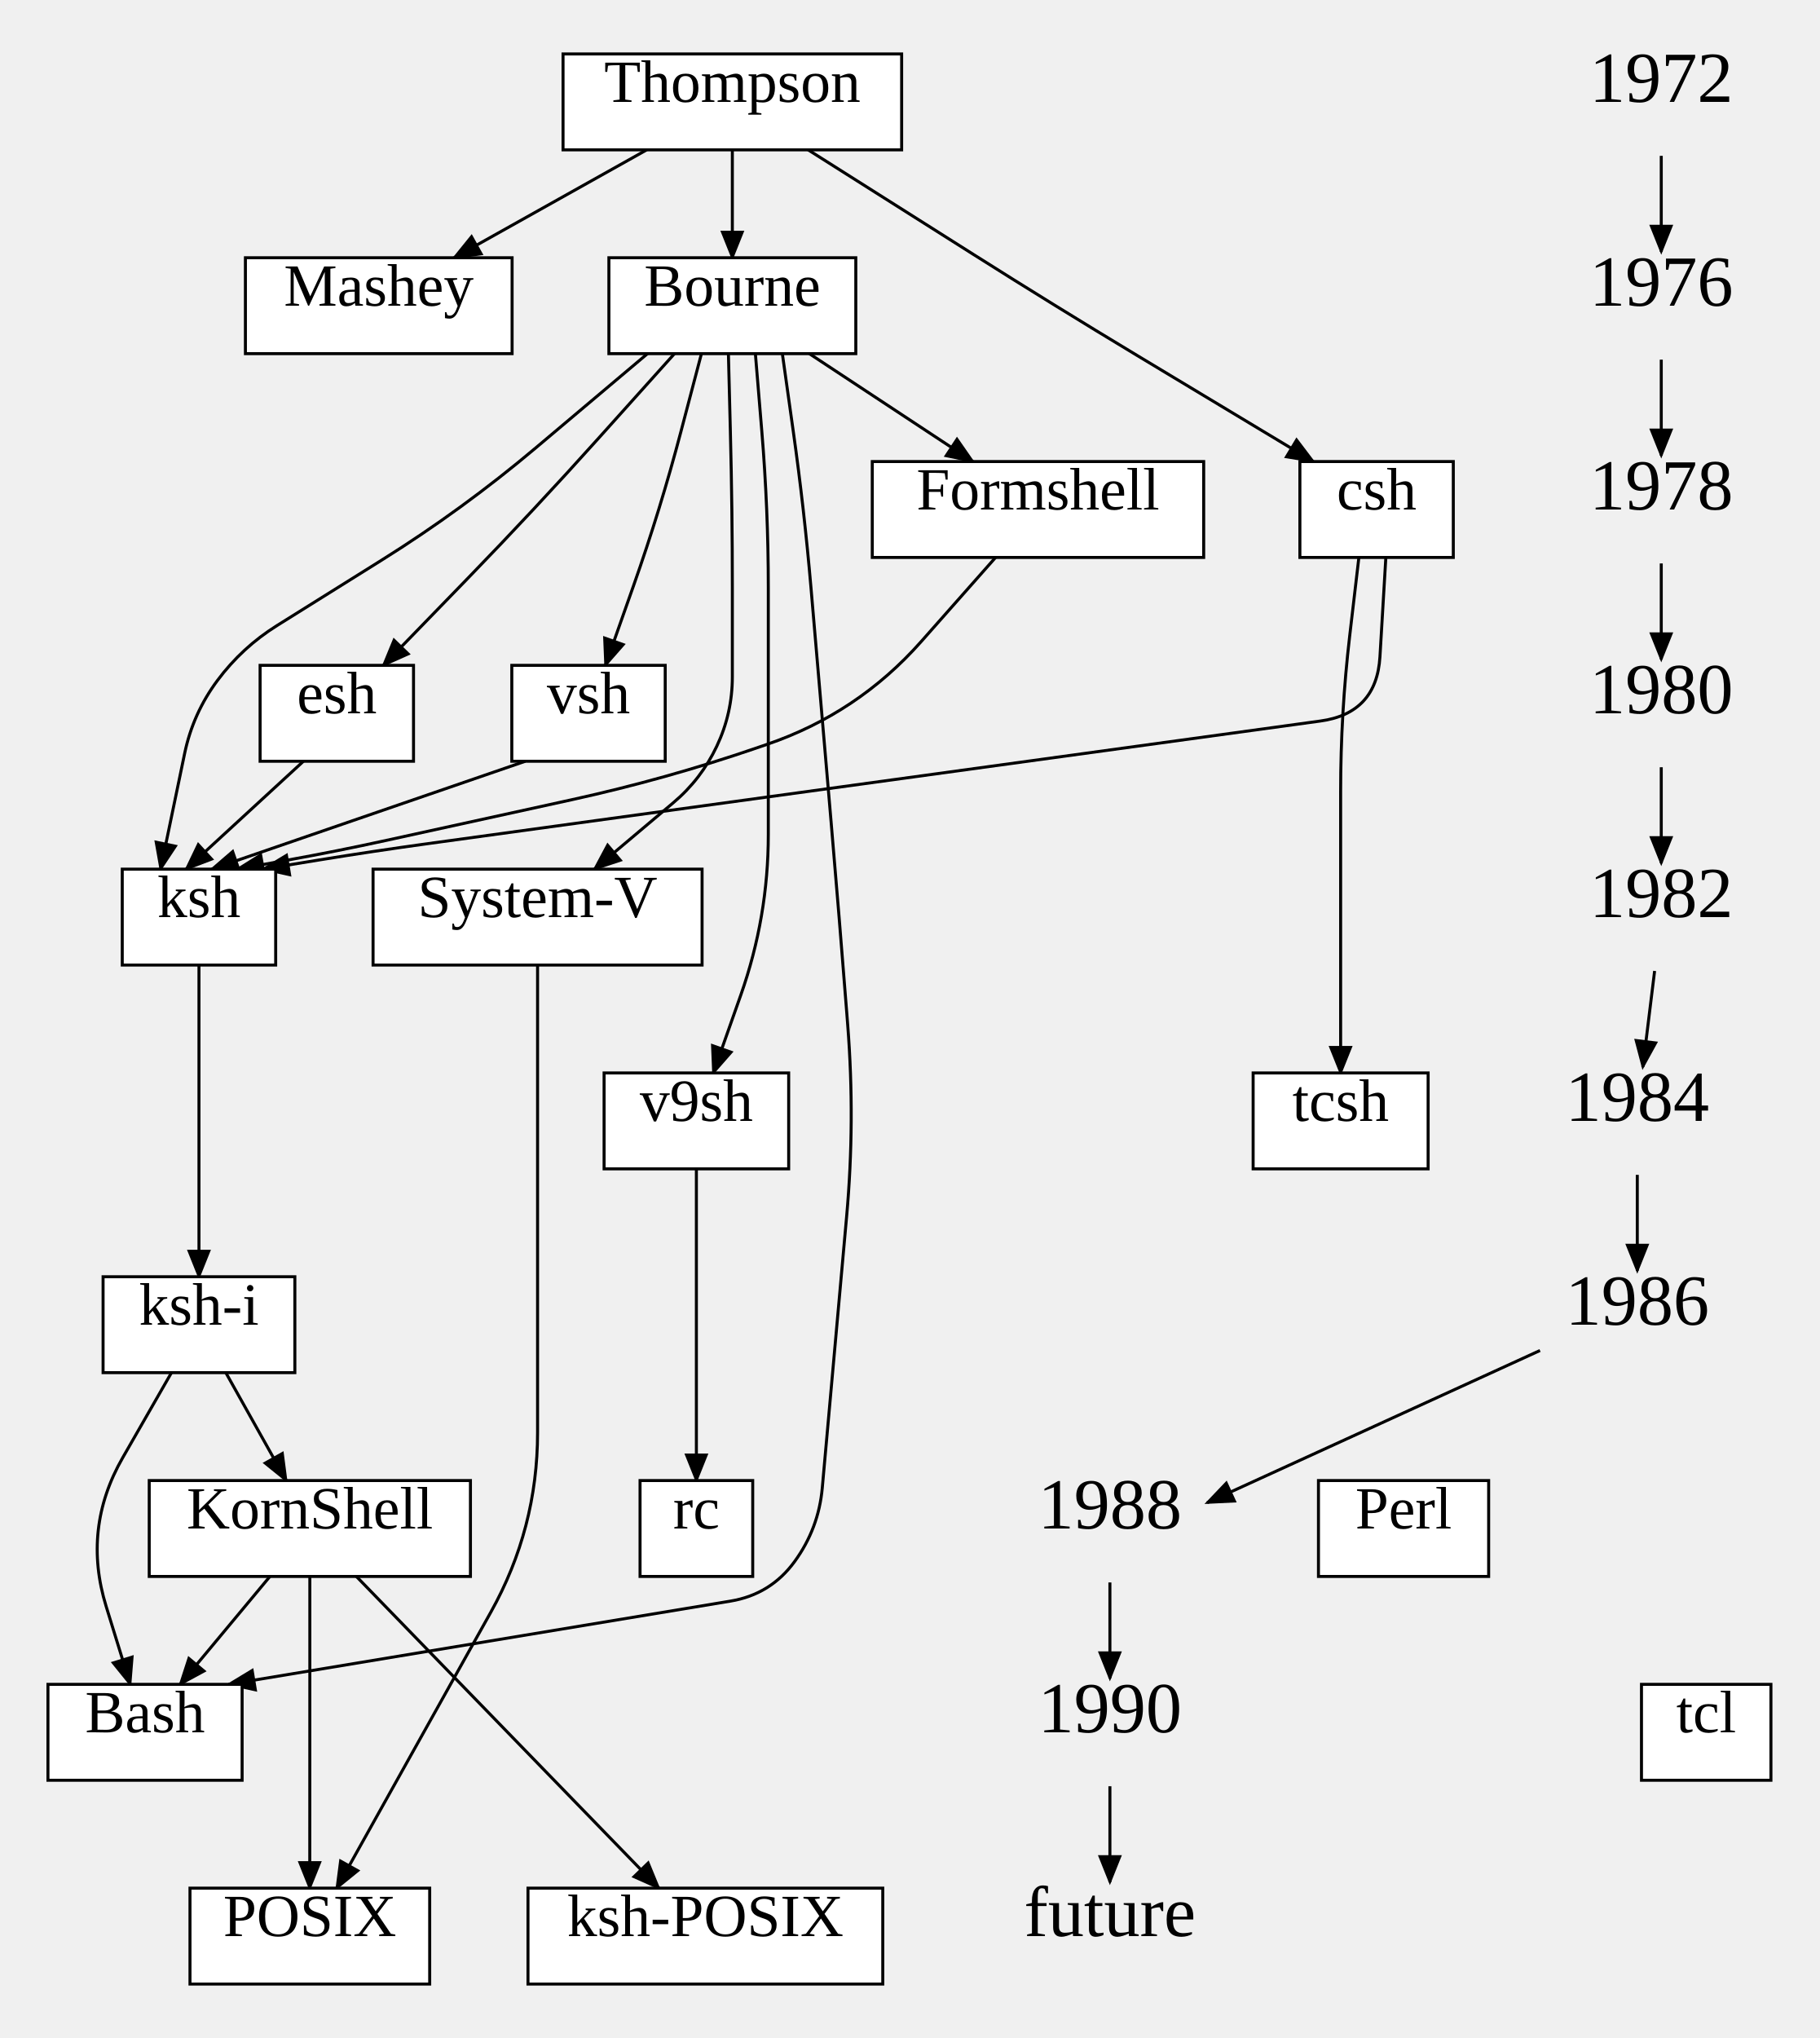
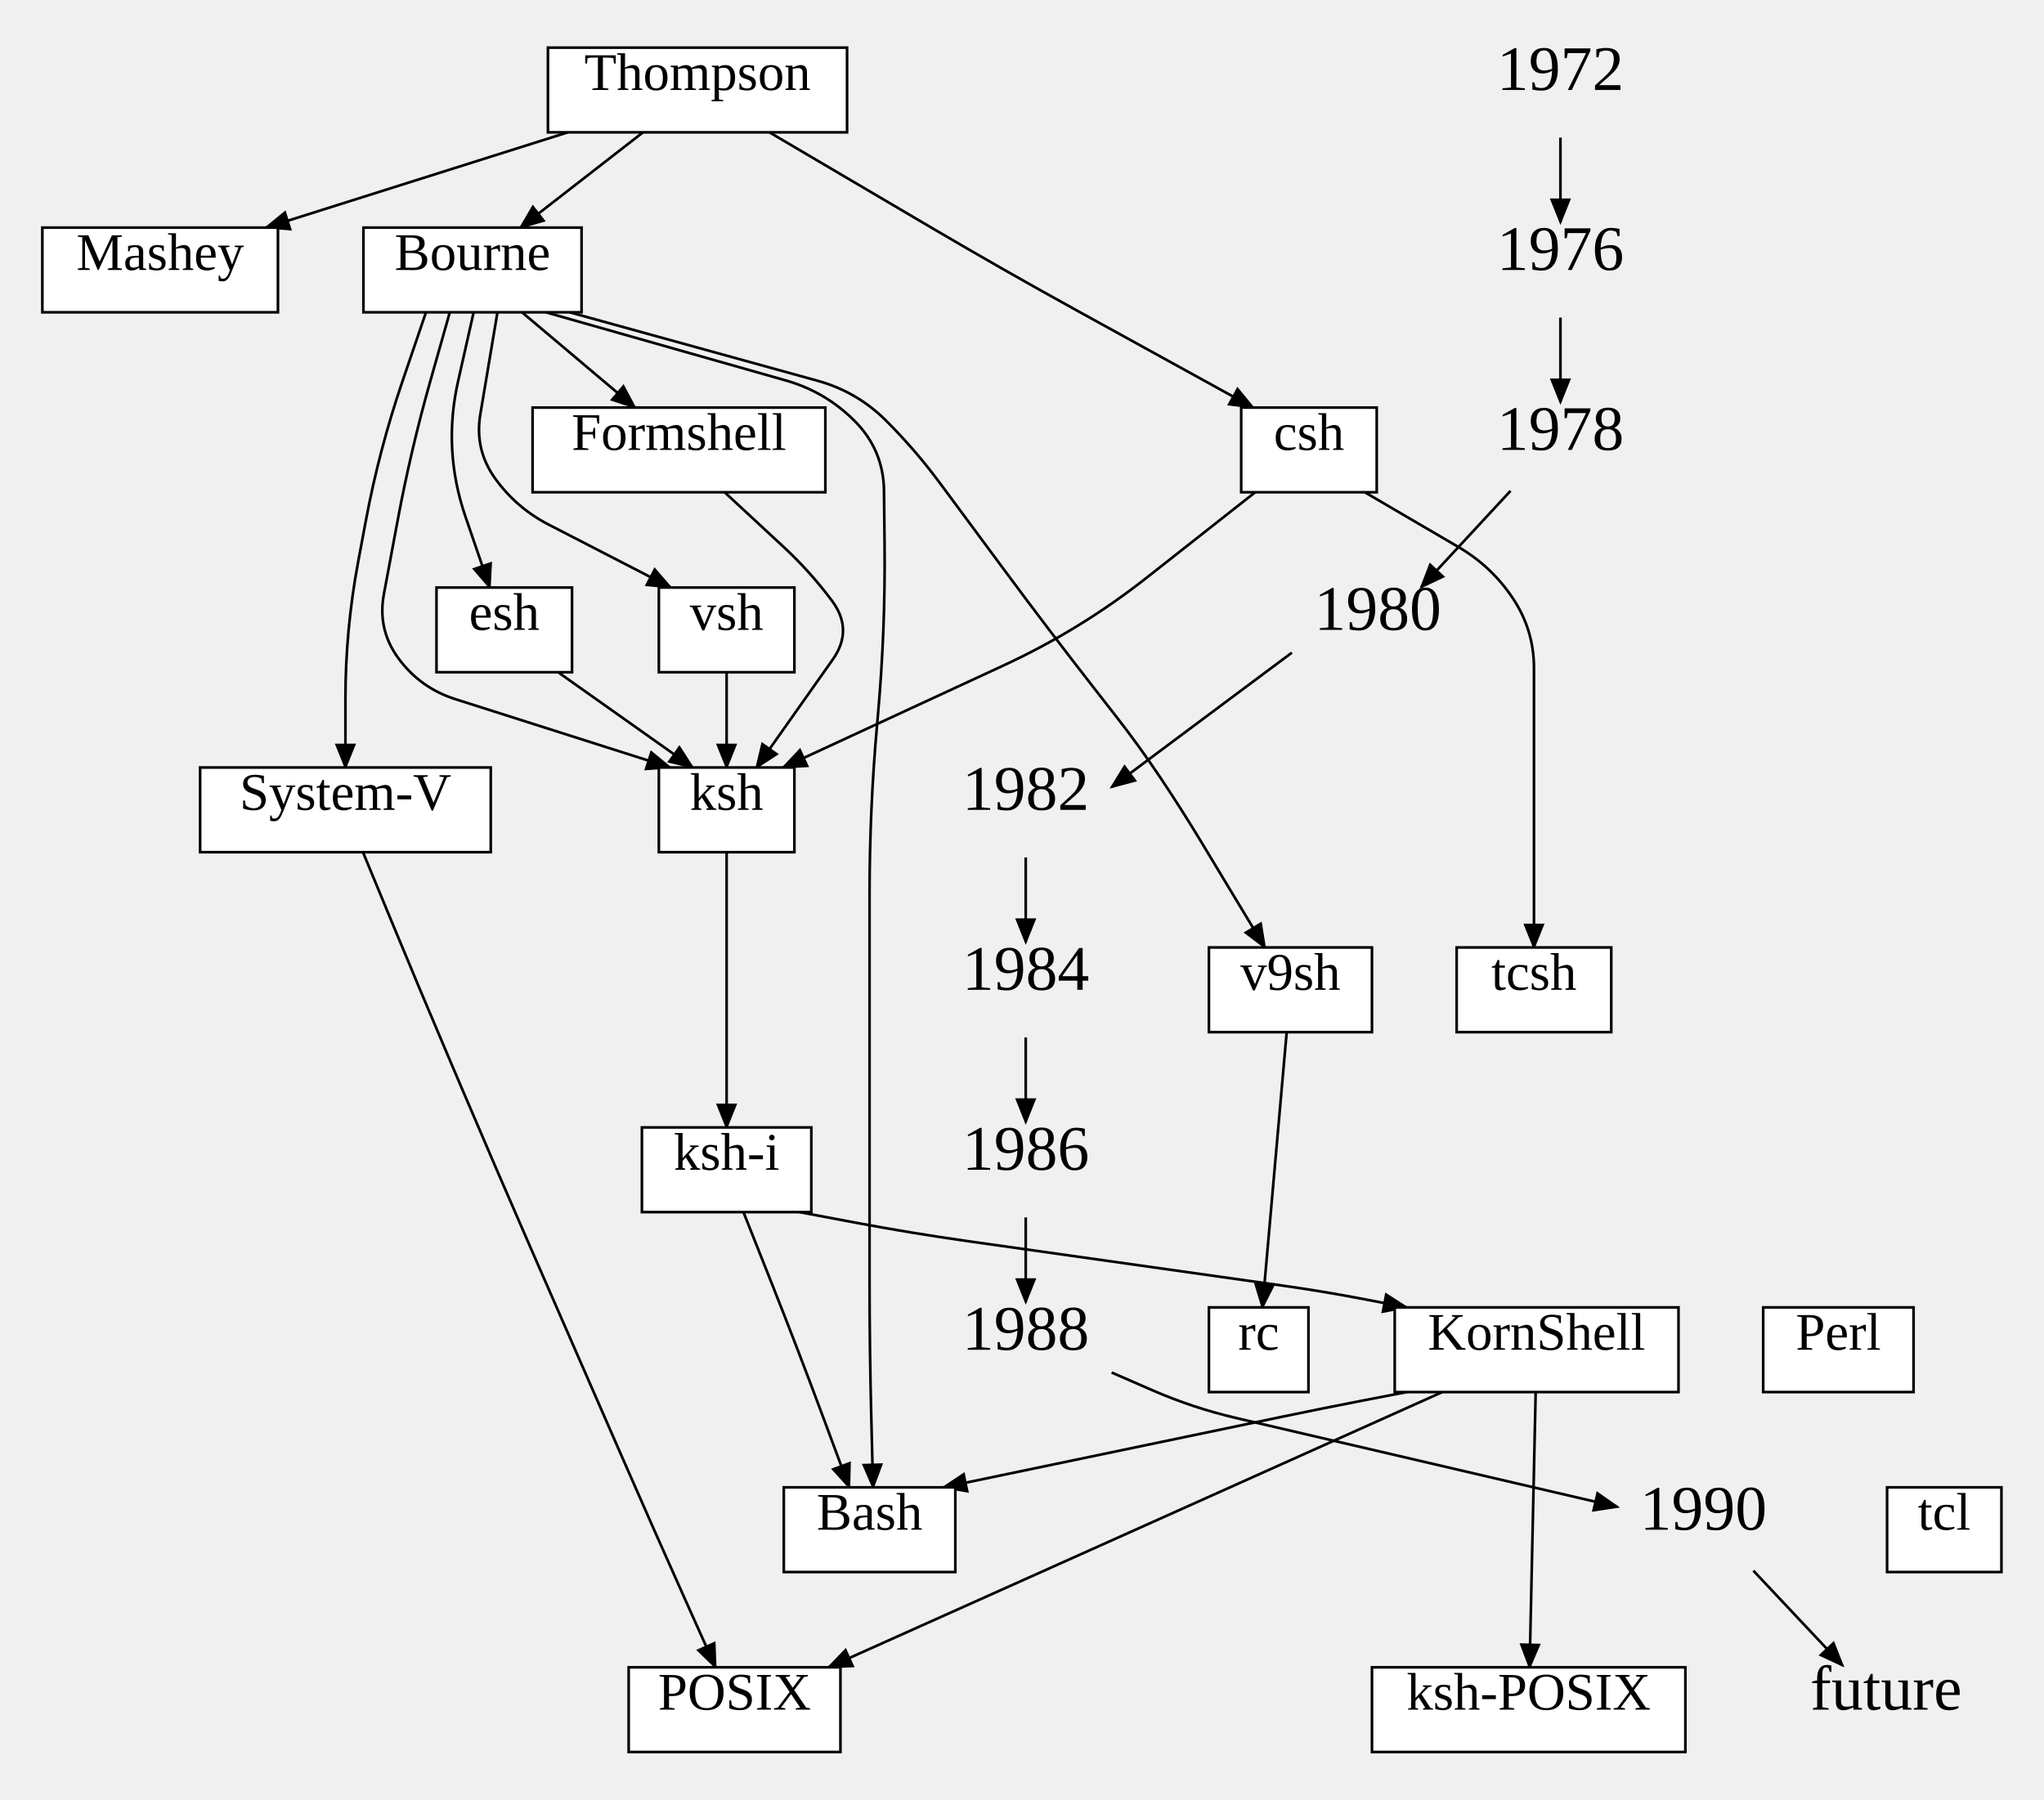
- <svg xmlns="http://www.w3.org/2000/svg" width="607.36" height="680">
+ <svg xmlns="http://www.w3.org/2000/svg" width="772.18" height="680">
  <style type="text/css">
		.edge { fill: none; }
	</style>
  <defs>
    <marker id="normal" markerWidth="10" markerHeight="8" refX="9" refY="4" orient="auto-start-reverse" markerUnits="userSpaceOnUse">
      <path d="M0,0 L0,8 L10,4 z" fill="context-stroke" />
    </marker>
    <marker id="vee" markerWidth="10" markerHeight="8" refX="9" refY="4" orient="auto-start-reverse" markerUnits="userSpaceOnUse">
      <path d="M0,0 L10,4 L0,8 L3,4 z" fill="context-stroke" />
    </marker>
    <marker id="dot" markerWidth="8" markerHeight="8" refX="7" refY="4" orient="auto-start-reverse" markerUnits="userSpaceOnUse">
      <circle cx="4" cy="4" r="3.5" fill="context-stroke" />
    </marker>
    <marker id="odot" markerWidth="8" markerHeight="8" refX="7" refY="4" orient="auto-start-reverse" markerUnits="userSpaceOnUse">
      <circle cx="4" cy="4" r="3" fill="white" stroke="context-stroke" />
    </marker>
  </defs>
  <g>
-     <path class="edge" marker-end="url(#normal)" stroke="#000000" stroke-width="1" d="M554.4,52 L554.4,84 " />
-     <path class="edge" marker-end="url(#normal)" stroke="#000000" stroke-width="1" d="M554.4,120 L554.4,152 " />
-     <path class="edge" marker-end="url(#normal)" stroke="#000000" stroke-width="1" d="M554.4,188 L554.4,220 " />
-     <path class="edge" marker-end="url(#normal)" stroke="#000000" stroke-width="1" d="M554.4,256 L554.4,288 " />
-     <path class="edge" marker-end="url(#normal)" stroke="#000000" stroke-width="1" d="M552.184,323.968 L548.244,356.022 " />
-     <path class="edge" marker-end="url(#normal)" stroke="#000000" stroke-width="1" d="M546.4,392 L546.4,424 " />
-     <path class="edge" marker-end="url(#normal)" stroke="#000000" stroke-width="1" d="M513.94,450.608 L402.86,501.392 " />
-     <path class="edge" marker-end="url(#normal)" stroke="#000000" stroke-width="1" d="M370.4,528 L370.4,560 " />
-     <path class="edge" marker-end="url(#normal)" stroke="#000000" stroke-width="1" d="M370.4,596 L370.4,628 " />
-     <path class="edge" marker-end="url(#normal)" stroke="#000000" stroke-width="1" d="M215.826,50 L151.536,86 " />
-     <path class="edge" marker-end="url(#normal)" stroke="#000000" stroke-width="1" d="M244.4,50 L244.4,86 " />
-     <path class="edge" marker-end="url(#normal)" stroke="#000000" stroke-width="1" d="M269.694,50 L324.856,84.893 Q351.9,102 379.317,118.501 L438.3,154 " />
-     <path class="edge" marker-end="url(#normal)" stroke="#000000" stroke-width="1" d="M453.488,186 L450.444,212 Q447.4,238 447.4,264.178 L447.4,280 Q447.4,306 447.4,332 L447.4,358 " />
-     <path class="edge" marker-end="url(#normal)" stroke="#000000" stroke-width="1" d="M216.088,118 L178.867,149.376 Q154.4,170 127.264,186.96 L92.435,208.728 Q80.8,216 72.6,227 L72.6,227 Q64.4,238 61.61,251.433 L53.6,290 " />
-     <path class="edge" marker-end="url(#normal)" stroke="#000000" stroke-width="1" d="M225.088,118 L199.779,146.189 Q178.4,170 156.113,192.963 L127.929,222 " />
-     <path class="edge" marker-end="url(#normal)" stroke="#000000" stroke-width="1" d="M234.088,118 L227.244,144 Q220.4,170 211.452,195.353 L202.047,222 " />
-     <path class="edge" marker-end="url(#normal)" stroke="#000000" stroke-width="1" d="M243.088,118 L243.744,144 Q244.4,170 244.4,196.008 L244.4,225.833 Q244.4,238 239.2,249 L239.2,249 Q234,260 224.695,267.839 L198.391,290 " />
-     <path class="edge" marker-end="url(#normal)" stroke="#000000" stroke-width="1" d="M252.088,118 L254.244,144 Q256.4,170 256.4,196.089 L256.4,206 Q256.4,238 256.4,270 L256.4,278.428 Q256.4,306 247.224,332 L238.047,358 " />
-     <path class="edge" marker-end="url(#normal)" stroke="#000000" stroke-width="1" d="M232.4,390 L232.4,416 Q232.4,442 232.4,468 L232.4,494 " />
-     <path class="edge" marker-end="url(#normal)" stroke="#000000" stroke-width="1" d="M261.088,118 L264.744,144 Q268.4,170 270.648,196.159 L271.504,206.118 Q274.244,238 276.984,269.882 L277.348,274.118 Q280.087,306 282.58,337.903 L282.908,342.097 Q285.4,374 282.541,405.872 L282.159,410.128 Q279.3,442 276.441,473.872 L274.415,496.453 Q273.2,510 265.2,521 L265.2,521 Q257.2,532 243.782,534.225 L76.3,562 " />
-     <path class="edge" marker-end="url(#normal)" stroke="#000000" stroke-width="1" d="M57.224,458 L40.938,486.395 Q27.4,510 35.429,536 L43.459,562 " />
-     <path class="edge" marker-end="url(#normal)" stroke="#000000" stroke-width="1" d="M90.082,526 L60.116,562 " />
-     <path class="edge" marker-end="url(#normal)" stroke="#000000" stroke-width="1" d="M101.261,254 L62.133,290 " />
-     <path class="edge" marker-end="url(#normal)" stroke="#000000" stroke-width="1" d="M175.3,254 L70.667,290 " />
-     <path class="edge" marker-end="url(#normal)" stroke="#000000" stroke-width="1" d="M332.246,186 L307.447,214.033 Q286.244,238 255.97,248.367 L252.274,249.633 Q222,260 190.742,266.851 L129.026,280.378 Q112.5,284 95.85,287 L79.2,290 " />
-     <path class="edge" marker-end="url(#normal)" stroke="#000000" stroke-width="1" d="M462.488,186 L460.521,219.124 Q459.4,238 440.666,240.573 L142.953,281.465 Q124.5,284 106.117,287 L87.733,290 " />
-     <path class="edge" marker-end="url(#normal)" stroke="#000000" stroke-width="1" d="M103.4,526 L103.4,552 Q103.4,578 103.385,604 L103.371,630 " />
-     <path class="edge" marker-end="url(#normal)" stroke="#000000" stroke-width="1" d="M179.4,322 L179.4,348 Q179.4,374 179.4,400 L179.4,410 Q179.4,442 179.4,474 L179.4,478 Q179.4,510 163.79,537.934 L155.926,552.006 Q141.4,578 126.885,604 L112.371,630 " />
-     <path class="edge" marker-end="url(#normal)" stroke="#000000" stroke-width="1" d="M66.4,322 L66.4,348 Q66.4,374 66.4,400 L66.4,426 " />
-     <path class="edge" marker-end="url(#normal)" stroke="#000000" stroke-width="1" d="M75.359,458 L95.518,494 " />
-     <path class="edge" marker-end="url(#normal)" stroke="#000000" stroke-width="1" d="M118.929,526 L147.113,555.037 Q169.4,578 191.687,600.963 L219.871,630 " />
-     <path class="edge" marker-end="url(#normal)" stroke="#000000" stroke-width="1" d="M270.088,118 L324.672,154 " />
-     <g x="517.44" y="16" width="73.92" height="36" class="node" fill="#FFFFFF" stroke="#000000" stroke-width="1" />
-     <text text-anchor="middle" alignment-baseline="middle" x="554.4" y="34" font-size="24" fill="#000000">1972</text>
-     <g x="517.44" y="84" width="73.92" height="36" class="node" fill="#FFFFFF" stroke="#000000" stroke-width="1" />
-     <text text-anchor="middle" alignment-baseline="middle" x="554.4" y="102" font-size="24" fill="#000000">1976</text>
-     <g x="517.44" y="152" width="73.92" height="36" class="node" fill="#FFFFFF" stroke="#000000" stroke-width="1" />
-     <text text-anchor="middle" alignment-baseline="middle" x="554.4" y="170" font-size="24" fill="#000000">1978</text>
-     <g x="517.44" y="220" width="73.92" height="36" class="node" fill="#FFFFFF" stroke="#000000" stroke-width="1" />
-     <text text-anchor="middle" alignment-baseline="middle" x="554.4" y="238" font-size="24" fill="#000000">1980</text>
-     <g x="517.44" y="288" width="73.92" height="36" class="node" fill="#FFFFFF" stroke="#000000" stroke-width="1" />
-     <text text-anchor="middle" alignment-baseline="middle" x="554.4" y="306" font-size="24" fill="#000000">1982</text>
-     <g x="509.44" y="356" width="73.92" height="36" class="node" fill="#FFFFFF" stroke="#000000" stroke-width="1" />
-     <text text-anchor="middle" alignment-baseline="middle" x="546.4" y="374" font-size="24" fill="#000000">1984</text>
-     <g x="509.44" y="424" width="73.92" height="36" class="node" fill="#FFFFFF" stroke="#000000" stroke-width="1" />
-     <text text-anchor="middle" alignment-baseline="middle" x="546.4" y="442" font-size="24" fill="#000000">1986</text>
-     <g x="333.44" y="492" width="73.92" height="36" class="node" fill="#FFFFFF" stroke="#000000" stroke-width="1" />
-     <text text-anchor="middle" alignment-baseline="middle" x="370.4" y="510" font-size="24" fill="#000000">1988</text>
-     <g x="333.44" y="560" width="73.92" height="36" class="node" fill="#FFFFFF" stroke="#000000" stroke-width="1" />
-     <text text-anchor="middle" alignment-baseline="middle" x="370.4" y="578" font-size="24" fill="#000000">1990</text>
-     <g x="326.72" y="628" width="87.36" height="36" class="node" fill="#FFFFFF" stroke="#000000" stroke-width="1" />
-     <text text-anchor="middle" alignment-baseline="middle" x="370.4" y="646" font-size="24" fill="#000000">future</text>
-     <rect x="81.9" y="86" width="89" height="32" class="node" fill="#FFFFFF" stroke="#000000" stroke-width="1" />
-     <text text-anchor="middle" alignment-baseline="middle" x="126.4" y="102" font-size="20" fill="#000000">Mashey</text>
-     <rect x="203.2" y="86" width="82.4" height="32" class="node" fill="#FFFFFF" stroke="#000000" stroke-width="1" />
-     <text text-anchor="middle" alignment-baseline="middle" x="244.4" y="102" font-size="20" fill="#000000">Bourne</text>
-     <rect x="291.1" y="154" width="110.6" height="32" class="node" fill="#FFFFFF" stroke="#000000" stroke-width="1" />
-     <text text-anchor="middle" alignment-baseline="middle" x="346.4" y="170" font-size="20" fill="#000000">Formshell</text>
-     <rect x="433.8" y="154" width="51.2" height="32" class="node" fill="#FFFFFF" stroke="#000000" stroke-width="1" />
-     <text text-anchor="middle" alignment-baseline="middle" x="459.4" y="170" font-size="20" fill="#000000">csh</text>
-     <rect x="86.8" y="222" width="51.2" height="32" class="node" fill="#FFFFFF" stroke="#000000" stroke-width="1" />
-     <text text-anchor="middle" alignment-baseline="middle" x="112.4" y="238" font-size="20" fill="#000000">esh</text>
-     <rect x="170.8" y="222" width="51.2" height="32" class="node" fill="#FFFFFF" stroke="#000000" stroke-width="1" />
-     <text text-anchor="middle" alignment-baseline="middle" x="196.4" y="238" font-size="20" fill="#000000">vsh</text>
-     <rect x="40.8" y="290" width="51.2" height="32" class="node" fill="#FFFFFF" stroke="#000000" stroke-width="1" />
-     <text text-anchor="middle" alignment-baseline="middle" x="66.4" y="306" font-size="20" fill="#000000">ksh</text>
-     <rect x="124.5" y="290" width="109.8" height="32" class="node" fill="#FFFFFF" stroke="#000000" stroke-width="1" />
-     <text text-anchor="middle" alignment-baseline="middle" x="179.4" y="306" font-size="20" fill="#000000">System-V</text>
-     <rect x="201.6" y="358" width="61.6" height="32" class="node" fill="#FFFFFF" stroke="#000000" stroke-width="1" />
-     <text text-anchor="middle" alignment-baseline="middle" x="232.4" y="374" font-size="20" fill="#000000">v9sh</text>
-     <rect x="418.2" y="358" width="58.4" height="32" class="node" fill="#FFFFFF" stroke="#000000" stroke-width="1" />
-     <text text-anchor="middle" alignment-baseline="middle" x="447.4" y="374" font-size="20" fill="#000000">tcsh</text>
-     <rect x="34.4" y="426" width="64" height="32" class="node" fill="#FFFFFF" stroke="#000000" stroke-width="1" />
-     <text text-anchor="middle" alignment-baseline="middle" x="66.4" y="442" font-size="20" fill="#000000">ksh-i</text>
-     <rect x="49.8" y="494" width="107.2" height="32" class="node" fill="#FFFFFF" stroke="#000000" stroke-width="1" />
-     <text text-anchor="middle" alignment-baseline="middle" x="103.4" y="510" font-size="20" fill="#000000">KornShell</text>
-     <rect x="440" y="494" width="56.8" height="32" class="node" fill="#FFFFFF" stroke="#000000" stroke-width="1" />
-     <text text-anchor="middle" alignment-baseline="middle" x="468.4" y="510" font-size="20" fill="#000000">Perl</text>
-     <rect x="213.6" y="494" width="37.6" height="32" class="node" fill="#FFFFFF" stroke="#000000" stroke-width="1" />
-     <text text-anchor="middle" alignment-baseline="middle" x="232.4" y="510" font-size="20" fill="#000000">rc</text>
-     <rect x="547.8" y="562" width="43.2" height="32" class="node" fill="#FFFFFF" stroke="#000000" stroke-width="1" />
-     <text text-anchor="middle" alignment-baseline="middle" x="569.4" y="578" font-size="20" fill="#000000">tcl</text>
-     <rect x="16" y="562" width="64.8" height="32" class="node" fill="#FFFFFF" stroke="#000000" stroke-width="1" />
-     <text text-anchor="middle" alignment-baseline="middle" x="48.4" y="578" font-size="20" fill="#000000">Bash</text>
-     <rect x="63.4" y="630" width="80" height="32" class="node" fill="#FFFFFF" stroke="#000000" stroke-width="1" />
-     <text text-anchor="middle" alignment-baseline="middle" x="103.4" y="646" font-size="20" fill="#000000">POSIX</text>
-     <rect x="176.2" y="630" width="118.4" height="32" class="node" fill="#FFFFFF" stroke="#000000" stroke-width="1" />
-     <text text-anchor="middle" alignment-baseline="middle" x="235.4" y="646" font-size="20" fill="#000000">ksh-POSIX</text>
-     <rect x="187.9" y="18" width="113" height="32" class="node" fill="#FFFFFF" stroke="#000000" stroke-width="1" />
-     <text text-anchor="middle" alignment-baseline="middle" x="244.4" y="34" font-size="20" fill="#000000">Thompson</text>
+     <path class="edge" marker-end="url(#normal)" stroke="#000000" stroke-width="1" d="M589.5,52 L589.5,84 " />
+     <path class="edge" marker-end="url(#normal)" stroke="#000000" stroke-width="1" d="M589.5,120 L589.5,152 " />
+     <path class="edge" marker-end="url(#normal)" stroke="#000000" stroke-width="1" d="M570.644,185.481 L536.913,221.872 " />
+     <path class="edge" marker-end="url(#normal)" stroke="#000000" stroke-width="1" d="M488.04,246.608 L419.96,297.392 " />
+     <path class="edge" marker-end="url(#normal)" stroke="#000000" stroke-width="1" d="M387.5,324 L387.5,356 " />
+     <path class="edge" marker-end="url(#normal)" stroke="#000000" stroke-width="1" d="M387.5,392 L387.5,424 " />
+     <path class="edge" marker-end="url(#normal)" stroke="#000000" stroke-width="1" d="M387.5,460 L387.5,492 " />
+     <path class="edge" marker-end="url(#normal)" stroke="#000000" stroke-width="1" d="M419.96,518.608 L435.33,525.304 Q450.7,532 467.027,535.808 L611.04,569.392 " />
+     <path class="edge" marker-end="url(#normal)" stroke="#000000" stroke-width="1" d="M662.375,593.476 L696.087,629.319 " />
+     <path class="edge" marker-end="url(#normal)" stroke="#000000" stroke-width="1" d="M214.513,50 L100.5,86 " />
+     <path class="edge" marker-end="url(#normal)" stroke="#000000" stroke-width="1" d="M242.917,50 L196.607,86 " />
+     <path class="edge" marker-end="url(#normal)" stroke="#000000" stroke-width="1" d="M290.676,50 L351.424,85.765 Q379,102 407.029,117.44 L473.4,154 " />
+     <path class="edge" marker-end="url(#normal)" stroke="#000000" stroke-width="1" d="M515.6,186 L551.002,206.712 Q563.46,214 571.48,226 L571.48,226 Q579.5,238 579.5,252.433 L579.5,280 Q579.5,306 579.5,332 L579.5,358 " />
+     <path class="edge" marker-end="url(#normal)" stroke="#000000" stroke-width="1" d="M169.929,118 L162.565,144 Q155.2,170 150.239,196.564 L145.019,224.513 Q142.5,238 150.7,249 L150.7,249 Q158.9,260 171.974,264.161 L253.167,290 " />
+     <path class="edge" marker-end="url(#normal)" stroke="#000000" stroke-width="1" d="M178.929,118 L173.065,144 Q167.2,170 175.84,195.214 L185.018,222 " />
+     <path class="edge" marker-end="url(#normal)" stroke="#000000" stroke-width="1" d="M187.929,118 L181.452,156.586 Q179.2,170 187.2,181 L187.2,181 Q195.2,192 207.29,198.232 L253.4,222 " />
+     <path class="edge" marker-end="url(#normal)" stroke="#000000" stroke-width="1" d="M160.929,118 L152.065,144 Q143.2,170 138.157,197.003 L135.273,212.442 Q130.5,238 130.5,264 L130.5,290 " />
+     <path class="edge" marker-end="url(#normal)" stroke="#000000" stroke-width="1" d="M215.2,118 L308.805,143.858 Q323.8,148 334.8,159 L334.8,159 Q345.8,170 355.057,182.502 L379.549,215.579 Q396.15,238 413.305,260 L421.585,270.618 Q430.46,282 438.48,294 L438.48,294 Q446.5,306 453.953,318.36 L477.853,358 " />
+     <path class="edge" marker-end="url(#normal)" stroke="#000000" stroke-width="1" d="M486.088,390 L483.794,416 Q481.5,442 479.206,468 L476.912,494 " />
+     <path class="edge" marker-end="url(#normal)" stroke="#000000" stroke-width="1" d="M206.2,118 L296.836,143.749 Q311.8,148 322.8,159 L322.8,159 Q333.8,170 333.96,185.556 L334.171,206.002 Q334.5,238 331.687,269.876 L331.313,274.124 Q328.5,306 328.5,338 L328.5,342 Q328.5,374 328.5,406 L328.5,410 Q328.5,442 328.5,474 L328.5,483.992 Q328.5,510 329.162,536 L329.824,562 " />
+     <path class="edge" marker-end="url(#normal)" stroke="#000000" stroke-width="1" d="M280.853,458 L291.264,484.221 Q301.5,510 311.162,536 L320.824,562 " />
+     <path class="edge" marker-end="url(#normal)" stroke="#000000" stroke-width="1" d="M531.4,526 L515.85,529 Q500.3,532 484.797,535.232 L356.4,562 " />
+     <path class="edge" marker-end="url(#normal)" stroke="#000000" stroke-width="1" d="M210.833,254 L261.7,290 " />
+     <path class="edge" marker-end="url(#normal)" stroke="#000000" stroke-width="1" d="M274.5,254 L274.5,290 " />
+     <path class="edge" marker-end="url(#normal)" stroke="#000000" stroke-width="1" d="M273.752,186 L296.04,206.67 Q306.1,216 314.3,227 L314.3,227 Q322.5,238 314.588,249.209 L285.794,290 " />
+     <path class="edge" marker-end="url(#normal)" stroke="#000000" stroke-width="1" d="M474.182,186 L433.29,218.202 Q408.15,238 379.111,251.444 L295.833,290 " />
+     <path class="edge" marker-end="url(#normal)" stroke="#000000" stroke-width="1" d="M544.853,526 L458.194,564.896 Q429,578 399.8,591.09 L313,630 " />
+     <path class="edge" marker-end="url(#normal)" stroke="#000000" stroke-width="1" d="M137.118,322 L147.871,348 Q158.625,374 169.645,399.888 L175.037,412.557 Q187.57,442 200.385,471.322 L204.474,480.678 Q217.289,510 230.104,539.322 L235.597,551.89 Q247.008,578 258.667,604 L270.325,630 " />
+     <path class="edge" marker-end="url(#normal)" stroke="#000000" stroke-width="1" d="M274.5,322 L274.5,348 Q274.5,374 274.5,400 L274.5,426 " />
+     <path class="edge" marker-end="url(#normal)" stroke="#000000" stroke-width="1" d="M302,458 L323.27,462 Q344.54,466 365.97,469.027 L484.619,485.785 Q500.3,488 515.85,491 L531.4,494 " />
+     <path class="edge" marker-end="url(#normal)" stroke="#000000" stroke-width="1" d="M580.147,526 L579.574,552 Q579,578 578.426,604 L577.853,630 " />
+     <path class="edge" marker-end="url(#normal)" stroke="#000000" stroke-width="1" d="M197.2,118 L239.885,154 " />
+     <g x="552.54" y="16" width="73.92" height="36" class="node" fill="#FFFFFF" stroke="#000000" stroke-width="1" />
+     <text text-anchor="middle" alignment-baseline="middle" x="589.5" y="34" font-size="24" fill="#000000">1972</text>
+     <g x="552.54" y="84" width="73.92" height="36" class="node" fill="#FFFFFF" stroke="#000000" stroke-width="1" />
+     <text text-anchor="middle" alignment-baseline="middle" x="589.5" y="102" font-size="24" fill="#000000">1976</text>
+     <g x="552.54" y="152" width="73.92" height="36" class="node" fill="#FFFFFF" stroke="#000000" stroke-width="1" />
+     <text text-anchor="middle" alignment-baseline="middle" x="589.5" y="170" font-size="24" fill="#000000">1978</text>
+     <g x="483.54" y="220" width="73.92" height="36" class="node" fill="#FFFFFF" stroke="#000000" stroke-width="1" />
+     <text text-anchor="middle" alignment-baseline="middle" x="520.5" y="238" font-size="24" fill="#000000">1980</text>
+     <g x="350.54" y="288" width="73.92" height="36" class="node" fill="#FFFFFF" stroke="#000000" stroke-width="1" />
+     <text text-anchor="middle" alignment-baseline="middle" x="387.5" y="306" font-size="24" fill="#000000">1982</text>
+     <g x="350.54" y="356" width="73.92" height="36" class="node" fill="#FFFFFF" stroke="#000000" stroke-width="1" />
+     <text text-anchor="middle" alignment-baseline="middle" x="387.5" y="374" font-size="24" fill="#000000">1984</text>
+     <g x="350.54" y="424" width="73.92" height="36" class="node" fill="#FFFFFF" stroke="#000000" stroke-width="1" />
+     <text text-anchor="middle" alignment-baseline="middle" x="387.5" y="442" font-size="24" fill="#000000">1986</text>
+     <g x="350.54" y="492" width="73.92" height="36" class="node" fill="#FFFFFF" stroke="#000000" stroke-width="1" />
+     <text text-anchor="middle" alignment-baseline="middle" x="387.5" y="510" font-size="24" fill="#000000">1988</text>
+     <g x="606.54" y="560" width="73.92" height="36" class="node" fill="#FFFFFF" stroke="#000000" stroke-width="1" />
+     <text text-anchor="middle" alignment-baseline="middle" x="643.5" y="578" font-size="24" fill="#000000">1990</text>
+     <g x="668.82" y="628" width="87.36" height="36" class="node" fill="#FFFFFF" stroke="#000000" stroke-width="1" />
+     <text text-anchor="middle" alignment-baseline="middle" x="712.5" y="646" font-size="24" fill="#000000">future</text>
+     <rect x="16" y="86" width="89" height="32" class="node" fill="#FFFFFF" stroke="#000000" stroke-width="1" />
+     <text text-anchor="middle" alignment-baseline="middle" x="60.5" y="102" font-size="20" fill="#000000">Mashey</text>
+     <rect x="137.3" y="86" width="82.4" height="32" class="node" fill="#FFFFFF" stroke="#000000" stroke-width="1" />
+     <text text-anchor="middle" alignment-baseline="middle" x="178.5" y="102" font-size="20" fill="#000000">Bourne</text>
+     <rect x="201.2" y="154" width="110.6" height="32" class="node" fill="#FFFFFF" stroke="#000000" stroke-width="1" />
+     <text text-anchor="middle" alignment-baseline="middle" x="256.5" y="170" font-size="20" fill="#000000">Formshell</text>
+     <rect x="468.9" y="154" width="51.2" height="32" class="node" fill="#FFFFFF" stroke="#000000" stroke-width="1" />
+     <text text-anchor="middle" alignment-baseline="middle" x="494.5" y="170" font-size="20" fill="#000000">csh</text>
+     <rect x="164.9" y="222" width="51.2" height="32" class="node" fill="#FFFFFF" stroke="#000000" stroke-width="1" />
+     <text text-anchor="middle" alignment-baseline="middle" x="190.5" y="238" font-size="20" fill="#000000">esh</text>
+     <rect x="248.9" y="222" width="51.2" height="32" class="node" fill="#FFFFFF" stroke="#000000" stroke-width="1" />
+     <text text-anchor="middle" alignment-baseline="middle" x="274.5" y="238" font-size="20" fill="#000000">vsh</text>
+     <rect x="248.9" y="290" width="51.2" height="32" class="node" fill="#FFFFFF" stroke="#000000" stroke-width="1" />
+     <text text-anchor="middle" alignment-baseline="middle" x="274.5" y="306" font-size="20" fill="#000000">ksh</text>
+     <rect x="75.6" y="290" width="109.8" height="32" class="node" fill="#FFFFFF" stroke="#000000" stroke-width="1" />
+     <text text-anchor="middle" alignment-baseline="middle" x="130.5" y="306" font-size="20" fill="#000000">System-V</text>
+     <rect x="456.7" y="358" width="61.6" height="32" class="node" fill="#FFFFFF" stroke="#000000" stroke-width="1" />
+     <text text-anchor="middle" alignment-baseline="middle" x="487.5" y="374" font-size="20" fill="#000000">v9sh</text>
+     <rect x="550.3" y="358" width="58.4" height="32" class="node" fill="#FFFFFF" stroke="#000000" stroke-width="1" />
+     <text text-anchor="middle" alignment-baseline="middle" x="579.5" y="374" font-size="20" fill="#000000">tcsh</text>
+     <rect x="242.5" y="426" width="64" height="32" class="node" fill="#FFFFFF" stroke="#000000" stroke-width="1" />
+     <text text-anchor="middle" alignment-baseline="middle" x="274.5" y="442" font-size="20" fill="#000000">ksh-i</text>
+     <rect x="526.9" y="494" width="107.2" height="32" class="node" fill="#FFFFFF" stroke="#000000" stroke-width="1" />
+     <text text-anchor="middle" alignment-baseline="middle" x="580.5" y="510" font-size="20" fill="#000000">KornShell</text>
+     <rect x="666.1" y="494" width="56.8" height="32" class="node" fill="#FFFFFF" stroke="#000000" stroke-width="1" />
+     <text text-anchor="middle" alignment-baseline="middle" x="694.5" y="510" font-size="20" fill="#000000">Perl</text>
+     <rect x="456.7" y="494" width="37.6" height="32" class="node" fill="#FFFFFF" stroke="#000000" stroke-width="1" />
+     <text text-anchor="middle" alignment-baseline="middle" x="475.5" y="510" font-size="20" fill="#000000">rc</text>
+     <rect x="712.9" y="562" width="43.2" height="32" class="node" fill="#FFFFFF" stroke="#000000" stroke-width="1" />
+     <text text-anchor="middle" alignment-baseline="middle" x="734.5" y="578" font-size="20" fill="#000000">tcl</text>
+     <rect x="296.1" y="562" width="64.8" height="32" class="node" fill="#FFFFFF" stroke="#000000" stroke-width="1" />
+     <text text-anchor="middle" alignment-baseline="middle" x="328.5" y="578" font-size="20" fill="#000000">Bash</text>
+     <rect x="237.5" y="630" width="80" height="32" class="node" fill="#FFFFFF" stroke="#000000" stroke-width="1" />
+     <text text-anchor="middle" alignment-baseline="middle" x="277.5" y="646" font-size="20" fill="#000000">POSIX</text>
+     <rect x="518.3" y="630" width="118.4" height="32" class="node" fill="#FFFFFF" stroke="#000000" stroke-width="1" />
+     <text text-anchor="middle" alignment-baseline="middle" x="577.5" y="646" font-size="20" fill="#000000">ksh-POSIX</text>
+     <rect x="207" y="18" width="113" height="32" class="node" fill="#FFFFFF" stroke="#000000" stroke-width="1" />
+     <text text-anchor="middle" alignment-baseline="middle" x="263.5" y="34" font-size="20" fill="#000000">Thompson</text>
  </g>
</svg>
